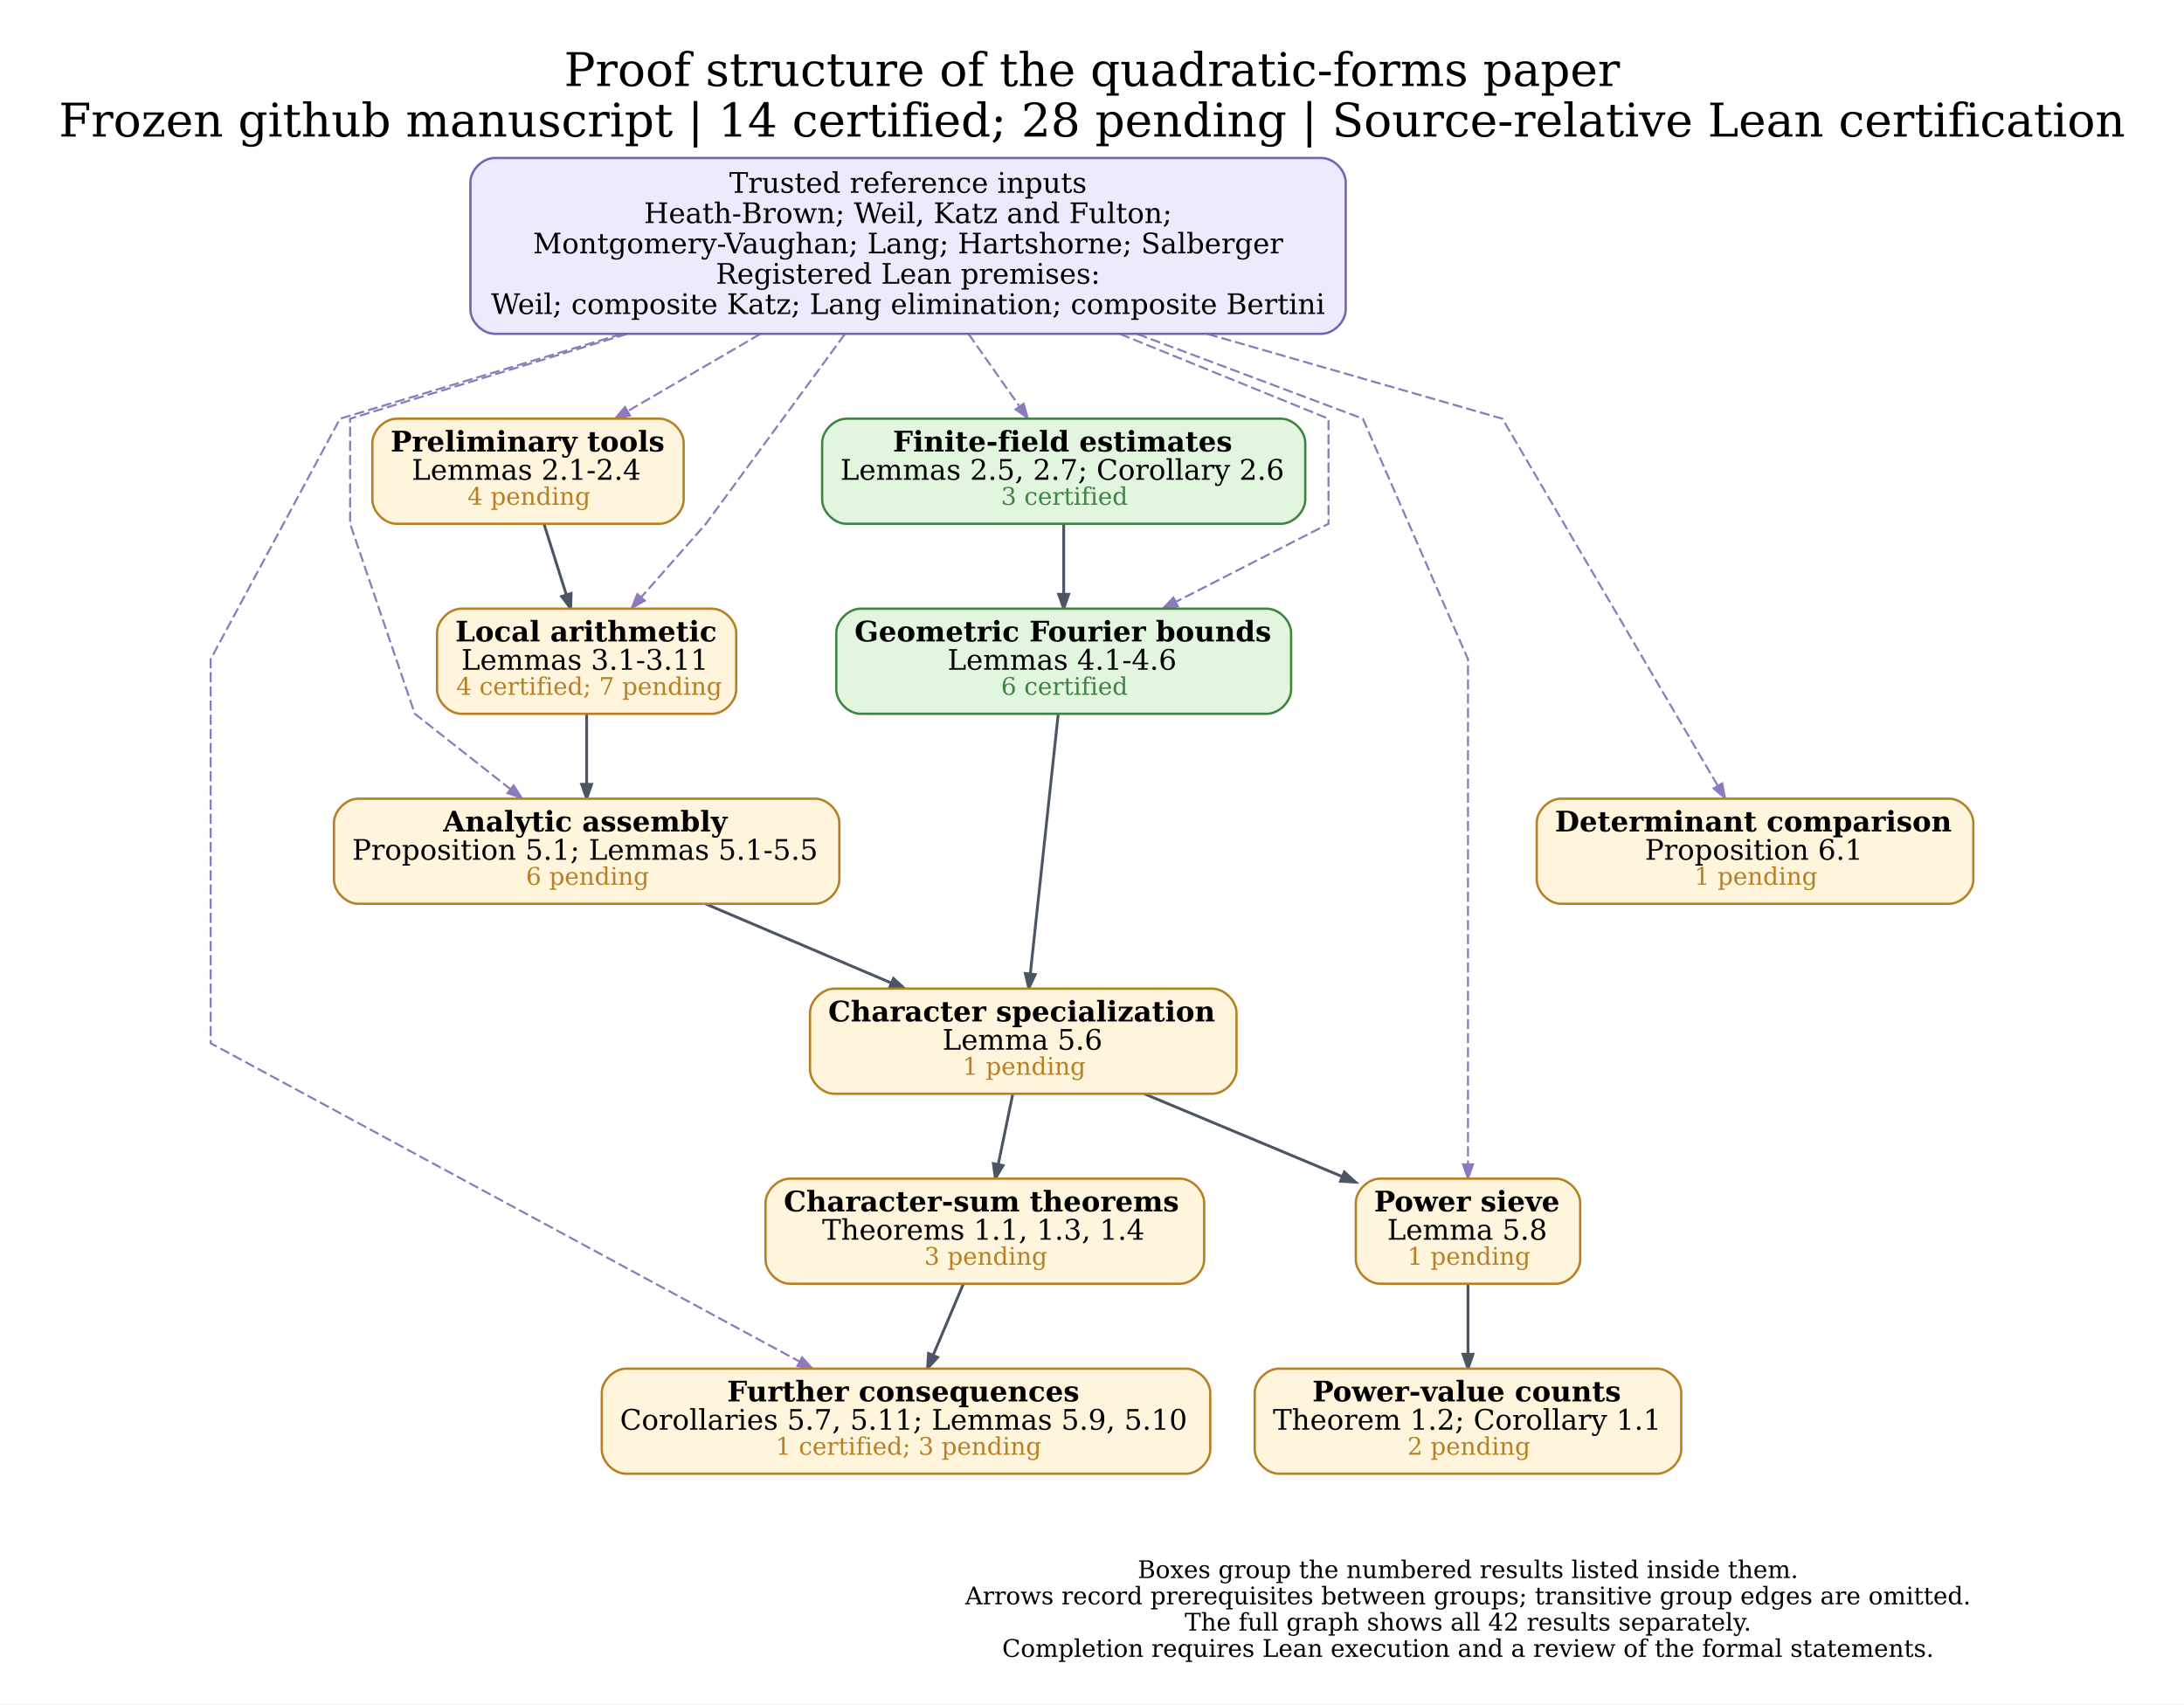
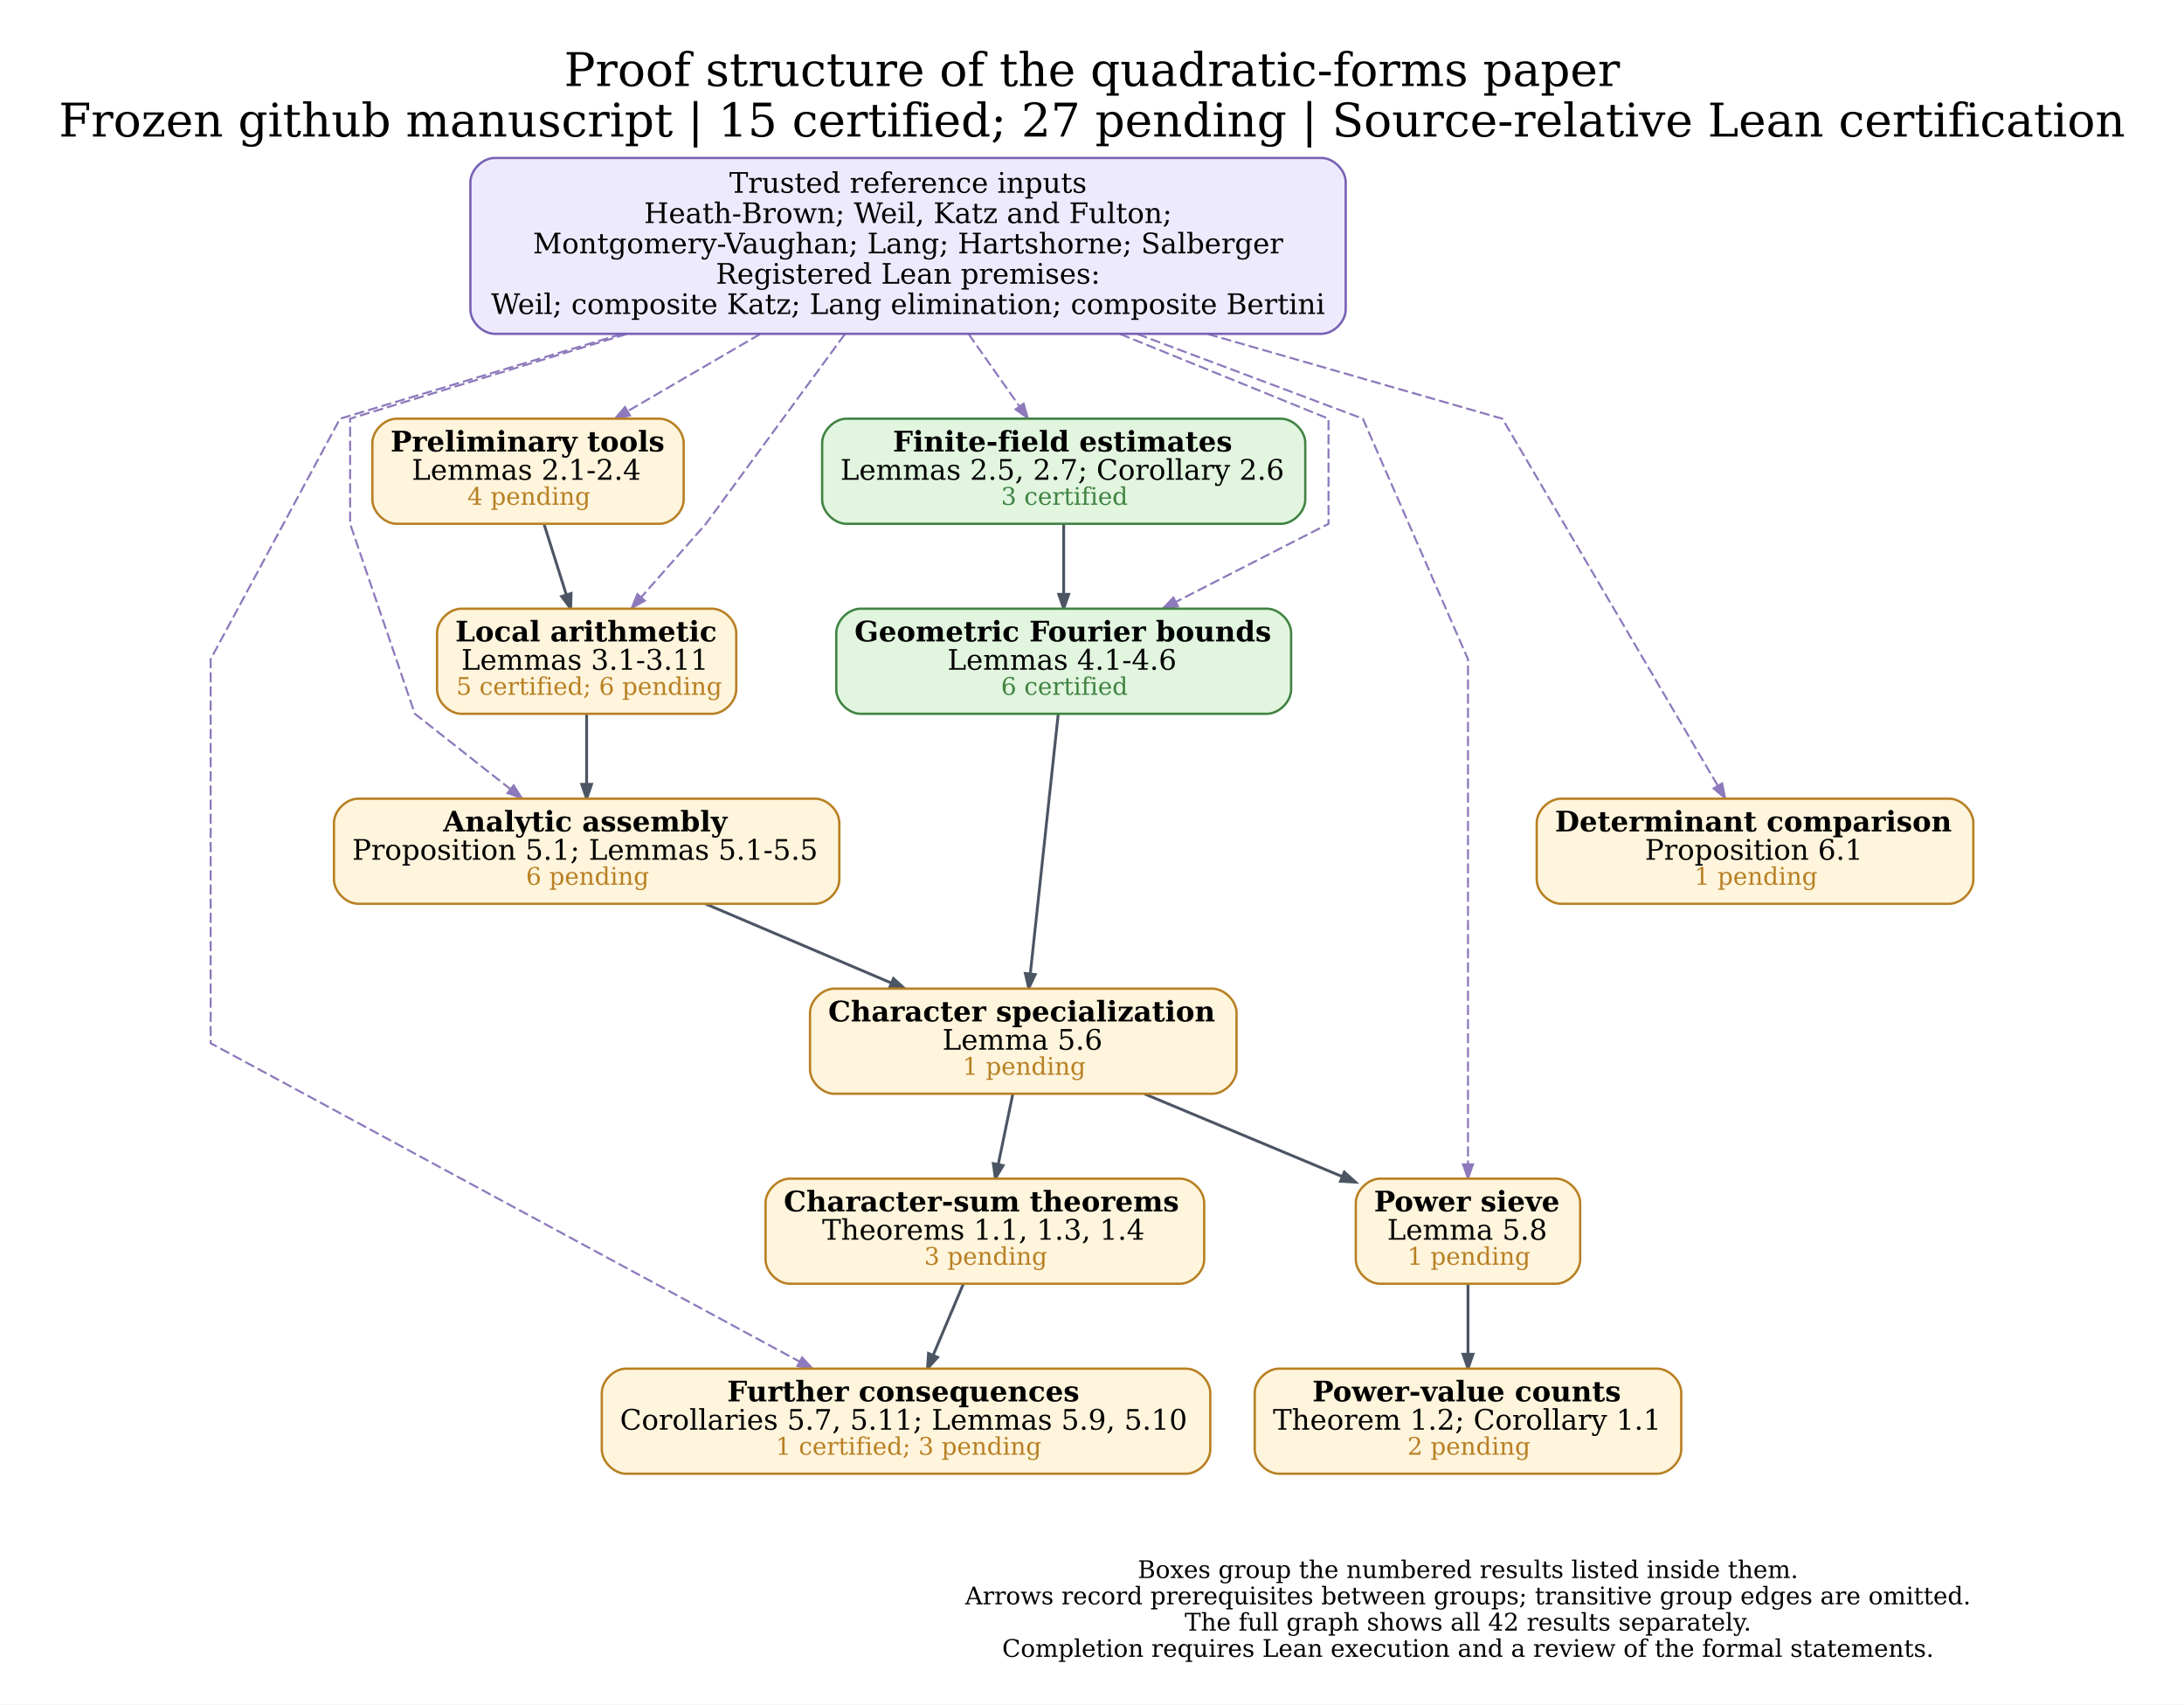
<svg xmlns="http://www.w3.org/2000/svg" xmlns:xlink="http://www.w3.org/1999/xlink" width="1080pt" height="843pt" viewBox="0.00 0.00 1080.32 843.32">
  <g id="graph0" class="graph" transform="scale(1 1) rotate(0) translate(20.16 823.16)">
    <polygon fill="white" stroke="transparent" points="-20.16,20.16 -20.16,-823.16 1060.16,-823.16 1060.16,20.16 -20.16,20.16" />
    <text text-anchor="middle" x="520" y="-780.6" font-family="DejaVu Serif" font-size="23.00">Proof structure of the quadratic-forms paper</text>
-     <text text-anchor="middle" x="520" y="-755.6" font-family="DejaVu Serif" font-size="23.00">Frozen github manuscript | 14 certified; 28 pending | Source-relative Lean certification</text>
+     <text text-anchor="middle" x="520" y="-755.6" font-family="DejaVu Serif" font-size="23.00">Frozen github manuscript | 15 certified; 27 pending | Source-relative Lean certification</text>
    <g id="edge16" class="edge">
      <path fill="none" stroke="#8d79bc" stroke-dasharray="5,2" d="M355.78,-657.85C333.82,-645.06 310.27,-631.35 290.25,-619.69" />
      <polygon fill="#8d79bc" stroke="#8d79bc" points="291.44,-617.54 284.16,-616.14 288.97,-621.78 291.44,-617.54" />
    </g>
    <g id="edge12" class="edge">
      <path fill="none" stroke="#8d79bc" stroke-dasharray="5,2" d="M458.99,-657.85C467.33,-645.99 476.23,-633.34 484.01,-622.27" />
      <polygon fill="#8d79bc" stroke="#8d79bc" points="486.19,-623.43 488.21,-616.3 482.18,-620.61 486.19,-623.43" />
    </g>
    <g id="edge15" class="edge">
      <path fill="none" stroke="#8d79bc" stroke-dasharray="5,2" d="M397.63,-657.69C368.31,-617.65 329,-564 329,-564 329,-564 312.59,-545.36 297.07,-527.74" />
      <polygon fill="#8d79bc" stroke="#8d79bc" points="298.77,-525.96 292.31,-522.33 295.09,-529.2 298.77,-525.96" />
    </g>
    <g id="edge14" class="edge">
      <path fill="none" stroke="#8d79bc" stroke-dasharray="5,2" d="M533.91,-657.88C585.61,-636.88 637,-616 637,-616 637,-616 637,-564 637,-564 637,-564 597.41,-543.75 561.75,-525.51" />
      <polygon fill="#8d79bc" stroke="#8d79bc" points="562.5,-523.15 555.15,-522.14 560.27,-527.51 562.5,-523.15" />
    </g>
    <g id="edge10" class="edge">
      <path fill="none" stroke="#8d79bc" stroke-dasharray="5,2" d="M289.79,-657.88C221.19,-636.88 153,-616 153,-616 153,-616 153,-564 153,-564 153,-564 185,-470 185,-470 185,-470 209.47,-450.71 232.15,-432.83" />
      <polygon fill="#8d79bc" stroke="#8d79bc" points="233.88,-434.59 237.87,-428.33 230.85,-430.74 233.88,-434.59" />
    </g>
    <g id="edge17" class="edge">
      <path fill="none" stroke="#8d79bc" stroke-dasharray="5,2" d="M542.49,-657.88C598.41,-636.88 654,-616 654,-616 654,-616 706,-497 706,-497 706,-497 706,-497 706,-401 706,-401 706,-300.53 706,-247.27" />
      <polygon fill="#8d79bc" stroke="#8d79bc" points="708.45,-247.08 706,-240.08 703.55,-247.08 708.45,-247.08" />
    </g>
    <g id="edge11" class="edge">
      <path fill="none" stroke="#8d79bc" stroke-dasharray="5,2" d="M287.27,-657.88C217.43,-636.88 148,-616 148,-616 148,-616 84,-497 84,-497 84,-497 84,-497 84,-307 84,-307 279.05,-201.54 375.41,-149.44" />
      <polygon fill="#8d79bc" stroke="#8d79bc" points="376.61,-151.57 381.61,-146.08 374.28,-147.26 376.61,-151.57" />
    </g>
    <g id="edge13" class="edge">
      <path fill="none" stroke="#8d79bc" stroke-dasharray="5,2" d="M577.29,-657.88C650.36,-636.88 723,-616 723,-616 723,-616 794.74,-493.76 829.52,-434.49" />
      <polygon fill="#8d79bc" stroke="#8d79bc" points="831.74,-435.55 833.17,-428.27 827.51,-433.07 831.74,-435.55" />
    </g>
    <g id="edge8" class="edge">
      <path fill="none" stroke="#4b5563" stroke-width="1.4" d="M248.92,-563.86C252.31,-553.11 256.31,-540.43 259.91,-529.02" />
      <polygon fill="#4b5563" stroke="#4b5563" stroke-width="1.4" points="262.32,-529.52 262.09,-522.11 257.64,-528.05 262.32,-529.52" />
    </g>
    <g id="edge4" class="edge">
      <path fill="none" stroke="#4b5563" stroke-width="1.4" d="M506,-563.86C506,-553.21 506,-540.67 506,-529.34" />
      <polygon fill="#4b5563" stroke="#4b5563" stroke-width="1.4" points="508.45,-529.11 506,-522.11 503.55,-529.11 508.45,-529.11" />
    </g>
    <g id="edge6" class="edge">
      <path fill="none" stroke="#4b5563" stroke-width="1.4" d="M270,-469.86C270,-459.21 270,-446.67 270,-435.34" />
      <polygon fill="#4b5563" stroke="#4b5563" stroke-width="1.4" points="272.45,-435.11 270,-428.11 267.55,-435.11 272.45,-435.11" />
    </g>
    <g id="edge5" class="edge">
      <path fill="none" stroke="#4b5563" stroke-width="1.4" d="M503.3,-469.92C499.72,-436.63 493.4,-377.84 489.47,-341.28" />
      <polygon fill="#4b5563" stroke="#4b5563" stroke-width="1.4" points="491.9,-340.98 488.72,-334.28 487.03,-341.5 491.9,-340.98" />
    </g>
    <g id="edge1" class="edge">
      <path fill="none" stroke="#4b5563" stroke-width="1.4" d="M328.74,-375.98C357.19,-363.86 391.45,-349.27 420.72,-336.8" />
      <polygon fill="#4b5563" stroke="#4b5563" stroke-width="1.4" points="421.79,-339.01 427.27,-334.01 419.87,-334.5 421.79,-339.01" />
    </g>
    <g id="edge3" class="edge">
      <path fill="none" stroke="#4b5563" stroke-width="1.4" d="M545.83,-281.98C576.24,-269.27 613.16,-253.83 643.88,-240.98" />
      <polygon fill="#4b5563" stroke="#4b5563" stroke-width="1.4" points="644.83,-243.24 650.34,-238.27 642.94,-238.72 644.83,-243.24" />
    </g>
    <g id="edge2" class="edge">
      <path fill="none" stroke="#4b5563" stroke-width="1.4" d="M480.81,-281.86C478.59,-271.11 475.97,-258.43 473.61,-247.02" />
      <polygon fill="#4b5563" stroke="#4b5563" stroke-width="1.4" points="476,-246.47 472.19,-240.11 471.2,-247.46 476,-246.47" />
    </g>
    <g id="edge9" class="edge">
      <path fill="none" stroke="#4b5563" stroke-width="1.4" d="M706,-187.86C706,-177.21 706,-164.67 706,-153.34" />
      <polygon fill="#4b5563" stroke="#4b5563" stroke-width="1.4" points="708.45,-153.11 706,-146.11 703.55,-153.11 708.45,-153.11" />
    </g>
    <g id="edge7" class="edge">
      <path fill="none" stroke="#4b5563" stroke-width="1.4" d="M456.34,-187.86C451.74,-177.01 446.31,-164.19 441.44,-152.7" />
      <polygon fill="#4b5563" stroke="#4b5563" stroke-width="1.4" points="443.63,-151.6 438.64,-146.11 439.12,-153.51 443.63,-151.6" />
    </g>
    <g id="node1" class="node">
      <path fill="#eeeafd" stroke="#7762b4" stroke-width="1.15" d="M633.5,-745C633.5,-745 224.5,-745 224.5,-745 218.5,-745 212.5,-739 212.5,-733 212.5,-733 212.5,-670 212.5,-670 212.5,-664 218.5,-658 224.5,-658 224.5,-658 633.5,-658 633.5,-658 639.5,-658 645.5,-664 645.5,-670 645.5,-670 645.5,-733 645.5,-733 645.5,-739 639.5,-745 633.5,-745" />
      <text text-anchor="middle" x="429" y="-727.8" font-family="DejaVu Serif" font-size="14.00">Trusted reference inputs</text>
      <text text-anchor="middle" x="429" y="-712.8" font-family="DejaVu Serif" font-size="14.00">Heath-Brown; Weil, Katz and Fulton;</text>
      <text text-anchor="middle" x="429" y="-697.8" font-family="DejaVu Serif" font-size="14.00">Montgomery-Vaughan; Lang; Hartshorne; Salberger</text>
      <text text-anchor="middle" x="429" y="-682.8" font-family="DejaVu Serif" font-size="14.00">Registered Lean premises:</text>
      <text text-anchor="middle" x="429" y="-667.8" font-family="DejaVu Serif" font-size="14.00">Weil; composite Katz; Lang elimination; composite Bertini</text>
    </g>
    <g id="node2" class="node">
      <g id="a_node2">
        <a xlink:href="https://github.com/nicolasrobles/quaternary-quadratic-forms/blob/main/INVENTORY.md" xlink:title="&lt;B&gt;Preliminary tools&lt;/B&gt;&lt;BR/&gt;Lemmas 2.1-2.4&lt;BR/&gt;&lt;FONT POINT-SIZE=&quot;12&quot; COLOR=&quot;#b88023&quot;&gt;4 pending&lt;/FONT&gt;" target="_blank">
          <path fill="#fff4dc" stroke="#b88023" stroke-width="1.15" d="M306,-616C306,-616 176,-616 176,-616 170,-616 164,-610 164,-604 164,-604 164,-576 164,-576 164,-570 170,-564 176,-564 176,-564 306,-564 306,-564 312,-564 318,-570 318,-576 318,-576 318,-604 318,-604 318,-610 312,-616 306,-616" />
          <text text-anchor="start" x="173" y="-599.8" font-family="DejaVu Serif" font-weight="bold" font-size="14.00">Preliminary tools</text>
          <text text-anchor="start" x="183.5" y="-585.8" font-family="DejaVu Serif" font-size="14.00">Lemmas 2.1-2.4</text>
          <text text-anchor="start" x="211" y="-573.4" font-family="DejaVu Serif" font-size="12.00" fill="#b88023">4 pending</text>
        </a>
      </g>
    </g>
    <g id="node3" class="node">
      <g id="a_node3">
        <a xlink:href="https://github.com/nicolasrobles/quaternary-quadratic-forms/blob/main/INVENTORY.md" xlink:title="&lt;B&gt;Finite-field estimates&lt;/B&gt;&lt;BR/&gt;Lemmas 2.5, 2.7; Corollary 2.6&lt;BR/&gt;&lt;FONT POINT-SIZE=&quot;12&quot; COLOR=&quot;#408342&quot;&gt;3 certified&lt;/FONT&gt;" target="_blank">
          <path fill="#e1f5df" stroke="#408342" stroke-width="1.15" d="M613.5,-616C613.5,-616 398.5,-616 398.5,-616 392.5,-616 386.5,-610 386.5,-604 386.5,-604 386.5,-576 386.5,-576 386.5,-570 392.5,-564 398.5,-564 398.5,-564 613.5,-564 613.5,-564 619.5,-564 625.5,-570 625.5,-576 625.5,-576 625.5,-604 625.5,-604 625.5,-610 619.5,-616 613.5,-616" />
          <text text-anchor="start" x="421.5" y="-599.8" font-family="DejaVu Serif" font-weight="bold" font-size="14.00">Finite-field estimates</text>
          <text text-anchor="start" x="395.5" y="-585.8" font-family="DejaVu Serif" font-size="14.00">Lemmas 2.5, 2.7; Corollary 2.6</text>
          <text text-anchor="start" x="475" y="-573.4" font-family="DejaVu Serif" font-size="12.00" fill="#408342">3 certified</text>
        </a>
      </g>
    </g>
    <g id="node4" class="node">
      <g id="a_node4">
-         <a xlink:href="https://github.com/nicolasrobles/quaternary-quadratic-forms/blob/main/INVENTORY.md" xlink:title="&lt;B&gt;Local arithmetic&lt;/B&gt;&lt;BR/&gt;Lemmas 3.1-3.11&lt;BR/&gt;&lt;FONT POINT-SIZE=&quot;12&quot; COLOR=&quot;#b88023&quot;&gt;4 certified; 7 pending&lt;/FONT&gt;" target="_blank">
+         <a xlink:href="https://github.com/nicolasrobles/quaternary-quadratic-forms/blob/main/INVENTORY.md" xlink:title="&lt;B&gt;Local arithmetic&lt;/B&gt;&lt;BR/&gt;Lemmas 3.1-3.11&lt;BR/&gt;&lt;FONT POINT-SIZE=&quot;12&quot; COLOR=&quot;#b88023&quot;&gt;5 certified; 6 pending&lt;/FONT&gt;" target="_blank">
          <path fill="#fff4dc" stroke="#b88023" stroke-width="1.15" d="M332,-522C332,-522 208,-522 208,-522 202,-522 196,-516 196,-510 196,-510 196,-482 196,-482 196,-476 202,-470 208,-470 208,-470 332,-470 332,-470 338,-470 344,-476 344,-482 344,-482 344,-510 344,-510 344,-516 338,-522 332,-522" />
          <text text-anchor="start" x="205" y="-505.8" font-family="DejaVu Serif" font-weight="bold" font-size="14.00">Local arithmetic</text>
          <text text-anchor="start" x="208" y="-491.8" font-family="DejaVu Serif" font-size="14.00">Lemmas 3.1-3.11</text>
-           <text text-anchor="start" x="205.5" y="-479.4" font-family="DejaVu Serif" font-size="12.00" fill="#b88023">4 certified; 7 pending</text>
+           <text text-anchor="start" x="205.5" y="-479.4" font-family="DejaVu Serif" font-size="12.00" fill="#b88023">5 certified; 6 pending</text>
        </a>
      </g>
    </g>
    <g id="node5" class="node">
      <g id="a_node5">
        <a xlink:href="https://github.com/nicolasrobles/quaternary-quadratic-forms/blob/main/INVENTORY.md" xlink:title="&lt;B&gt;Geometric Fourier bounds&lt;/B&gt;&lt;BR/&gt;Lemmas 4.1-4.6&lt;BR/&gt;&lt;FONT POINT-SIZE=&quot;12&quot; COLOR=&quot;#408342&quot;&gt;6 certified&lt;/FONT&gt;" target="_blank">
          <path fill="#e1f5df" stroke="#408342" stroke-width="1.15" d="M606.5,-522C606.5,-522 405.5,-522 405.5,-522 399.5,-522 393.5,-516 393.5,-510 393.5,-510 393.5,-482 393.5,-482 393.5,-476 399.5,-470 405.5,-470 405.5,-470 606.5,-470 606.5,-470 612.5,-470 618.5,-476 618.5,-482 618.5,-482 618.5,-510 618.5,-510 618.5,-516 612.5,-522 606.5,-522" />
          <text text-anchor="start" x="402.5" y="-505.8" font-family="DejaVu Serif" font-weight="bold" font-size="14.00">Geometric Fourier bounds</text>
          <text text-anchor="start" x="448.5" y="-491.8" font-family="DejaVu Serif" font-size="14.00">Lemmas 4.1-4.6</text>
          <text text-anchor="start" x="475" y="-479.4" font-family="DejaVu Serif" font-size="12.00" fill="#408342">6 certified</text>
        </a>
      </g>
    </g>
    <g id="node6" class="node">
      <g id="a_node6">
        <a xlink:href="https://github.com/nicolasrobles/quaternary-quadratic-forms/blob/main/INVENTORY.md" xlink:title="&lt;B&gt;Analytic assembly&lt;/B&gt;&lt;BR/&gt;Proposition 5.1; Lemmas 5.1-5.5&lt;BR/&gt;&lt;FONT POINT-SIZE=&quot;12&quot; COLOR=&quot;#b88023&quot;&gt;6 pending&lt;/FONT&gt;" target="_blank">
          <path fill="#fff4dc" stroke="#b88023" stroke-width="1.15" d="M383,-428C383,-428 157,-428 157,-428 151,-428 145,-422 145,-416 145,-416 145,-388 145,-388 145,-382 151,-376 157,-376 157,-376 383,-376 383,-376 389,-376 395,-382 395,-388 395,-388 395,-416 395,-416 395,-422 389,-428 383,-428" />
          <text text-anchor="start" x="199" y="-411.8" font-family="DejaVu Serif" font-weight="bold" font-size="14.00">Analytic assembly</text>
          <text text-anchor="start" x="154" y="-397.8" font-family="DejaVu Serif" font-size="14.00">Proposition 5.1; Lemmas 5.1-5.5</text>
          <text text-anchor="start" x="240" y="-385.4" font-family="DejaVu Serif" font-size="12.00" fill="#b88023">6 pending</text>
        </a>
      </g>
    </g>
    <g id="node7" class="node">
      <g id="a_node7">
        <a xlink:href="https://github.com/nicolasrobles/quaternary-quadratic-forms/blob/main/INVENTORY.md" xlink:title="&lt;B&gt;Character specialization&lt;/B&gt;&lt;BR/&gt;Lemma 5.6&lt;BR/&gt;&lt;FONT POINT-SIZE=&quot;12&quot; COLOR=&quot;#b88023&quot;&gt;1 pending&lt;/FONT&gt;" target="_blank">
          <path fill="#fff4dc" stroke="#b88023" stroke-width="1.15" d="M579.5,-334C579.5,-334 392.5,-334 392.5,-334 386.5,-334 380.5,-328 380.5,-322 380.5,-322 380.5,-294 380.5,-294 380.5,-288 386.5,-282 392.5,-282 392.5,-282 579.5,-282 579.5,-282 585.5,-282 591.5,-288 591.5,-294 591.5,-294 591.5,-322 591.5,-322 591.5,-328 585.5,-334 579.5,-334" />
          <text text-anchor="start" x="389.5" y="-317.8" font-family="DejaVu Serif" font-weight="bold" font-size="14.00">Character specialization</text>
          <text text-anchor="start" x="446" y="-303.8" font-family="DejaVu Serif" font-size="14.00">Lemma 5.6</text>
          <text text-anchor="start" x="456" y="-291.4" font-family="DejaVu Serif" font-size="12.00" fill="#b88023">1 pending</text>
        </a>
      </g>
    </g>
    <g id="node8" class="node">
      <g id="a_node8">
        <a xlink:href="https://github.com/nicolasrobles/quaternary-quadratic-forms/blob/main/INVENTORY.md" xlink:title="&lt;B&gt;Power sieve&lt;/B&gt;&lt;BR/&gt;Lemma 5.8&lt;BR/&gt;&lt;FONT POINT-SIZE=&quot;12&quot; COLOR=&quot;#b88023&quot;&gt;1 pending&lt;/FONT&gt;" target="_blank">
          <path fill="#fff4dc" stroke="#b88023" stroke-width="1.15" d="M749.5,-240C749.5,-240 662.5,-240 662.5,-240 656.5,-240 650.5,-234 650.5,-228 650.5,-228 650.5,-200 650.5,-200 650.5,-194 656.5,-188 662.5,-188 662.5,-188 749.5,-188 749.5,-188 755.5,-188 761.5,-194 761.5,-200 761.5,-200 761.5,-228 761.5,-228 761.5,-234 755.5,-240 749.5,-240" />
          <text text-anchor="start" x="659.5" y="-223.8" font-family="DejaVu Serif" font-weight="bold" font-size="14.00">Power sieve</text>
          <text text-anchor="start" x="666" y="-209.8" font-family="DejaVu Serif" font-size="14.00">Lemma 5.8</text>
          <text text-anchor="start" x="676" y="-197.4" font-family="DejaVu Serif" font-size="12.00" fill="#b88023">1 pending</text>
        </a>
      </g>
    </g>
    <g id="node9" class="node">
      <g id="a_node9">
        <a xlink:href="https://github.com/nicolasrobles/quaternary-quadratic-forms/blob/main/INVENTORY.md" xlink:title="&lt;B&gt;Further consequences&lt;/B&gt;&lt;BR/&gt;Corollaries 5.7, 5.11; Lemmas 5.9, 5.10&lt;BR/&gt;&lt;FONT POINT-SIZE=&quot;12&quot; COLOR=&quot;#b88023&quot;&gt;1 certified; 3 pending&lt;/FONT&gt;" target="_blank">
          <path fill="#fff4dc" stroke="#b88023" stroke-width="1.15" d="M566.5,-146C566.5,-146 289.5,-146 289.5,-146 283.5,-146 277.5,-140 277.5,-134 277.5,-134 277.5,-106 277.5,-106 277.5,-100 283.5,-94 289.5,-94 289.5,-94 566.5,-94 566.5,-94 572.5,-94 578.5,-100 578.5,-106 578.5,-106 578.5,-134 578.5,-134 578.5,-140 572.5,-146 566.5,-146" />
          <text text-anchor="start" x="339.5" y="-129.8" font-family="DejaVu Serif" font-weight="bold" font-size="14.00">Further consequences</text>
          <text text-anchor="start" x="286.5" y="-115.8" font-family="DejaVu Serif" font-size="14.00">Corollaries 5.7, 5.11; Lemmas 5.9, 5.10</text>
          <text text-anchor="start" x="363.5" y="-103.4" font-family="DejaVu Serif" font-size="12.00" fill="#b88023">1 certified; 3 pending</text>
        </a>
      </g>
    </g>
    <g id="node10" class="node">
      <g id="a_node10">
        <a xlink:href="https://github.com/nicolasrobles/quaternary-quadratic-forms/blob/main/INVENTORY.md" xlink:title="&lt;B&gt;Character-sum theorems&lt;/B&gt;&lt;BR/&gt;Theorems 1.1, 1.3, 1.4&lt;BR/&gt;&lt;FONT POINT-SIZE=&quot;12&quot; COLOR=&quot;#b88023&quot;&gt;3 pending&lt;/FONT&gt;" target="_blank">
          <path fill="#fff4dc" stroke="#b88023" stroke-width="1.15" d="M563.5,-240C563.5,-240 370.5,-240 370.5,-240 364.5,-240 358.5,-234 358.5,-228 358.5,-228 358.5,-200 358.5,-200 358.5,-194 364.5,-188 370.5,-188 370.5,-188 563.5,-188 563.5,-188 569.5,-188 575.5,-194 575.5,-200 575.5,-200 575.5,-228 575.5,-228 575.5,-234 569.5,-240 563.5,-240" />
          <text text-anchor="start" x="367.5" y="-223.8" font-family="DejaVu Serif" font-weight="bold" font-size="14.00">Character-sum theorems</text>
          <text text-anchor="start" x="386.5" y="-209.8" font-family="DejaVu Serif" font-size="14.00">Theorems 1.1, 1.3, 1.4</text>
          <text text-anchor="start" x="437" y="-197.4" font-family="DejaVu Serif" font-size="12.00" fill="#b88023">3 pending</text>
        </a>
      </g>
    </g>
    <g id="node11" class="node">
      <g id="a_node11">
        <a xlink:href="https://github.com/nicolasrobles/quaternary-quadratic-forms/blob/main/INVENTORY.md" xlink:title="&lt;B&gt;Power-value counts&lt;/B&gt;&lt;BR/&gt;Theorem 1.2; Corollary 1.1&lt;BR/&gt;&lt;FONT POINT-SIZE=&quot;12&quot; COLOR=&quot;#b88023&quot;&gt;2 pending&lt;/FONT&gt;" target="_blank">
          <path fill="#fff4dc" stroke="#b88023" stroke-width="1.15" d="M799.5,-146C799.5,-146 612.5,-146 612.5,-146 606.5,-146 600.5,-140 600.5,-134 600.5,-134 600.5,-106 600.5,-106 600.5,-100 606.5,-94 612.5,-94 612.5,-94 799.5,-94 799.5,-94 805.5,-94 811.5,-100 811.5,-106 811.5,-106 811.5,-134 811.5,-134 811.5,-140 805.5,-146 799.5,-146" />
          <text text-anchor="start" x="629" y="-129.8" font-family="DejaVu Serif" font-weight="bold" font-size="14.00">Power-value counts</text>
          <text text-anchor="start" x="609.5" y="-115.8" font-family="DejaVu Serif" font-size="14.00">Theorem 1.2; Corollary 1.1</text>
          <text text-anchor="start" x="676" y="-103.4" font-family="DejaVu Serif" font-size="12.00" fill="#b88023">2 pending</text>
        </a>
      </g>
    </g>
    <g id="node12" class="node">
      <g id="a_node12">
        <a xlink:href="https://github.com/nicolasrobles/quaternary-quadratic-forms/blob/main/INVENTORY.md" xlink:title="&lt;B&gt;Determinant comparison&lt;/B&gt;&lt;BR/&gt;Proposition 6.1&lt;BR/&gt;&lt;FONT POINT-SIZE=&quot;12&quot; COLOR=&quot;#b88023&quot;&gt;1 pending&lt;/FONT&gt;" target="_blank">
          <path fill="#fff4dc" stroke="#b88023" stroke-width="1.15" d="M944,-428C944,-428 752,-428 752,-428 746,-428 740,-422 740,-416 740,-416 740,-388 740,-388 740,-382 746,-376 752,-376 752,-376 944,-376 944,-376 950,-376 956,-382 956,-388 956,-388 956,-416 956,-416 956,-422 950,-428 944,-428" />
          <text text-anchor="start" x="749" y="-411.8" font-family="DejaVu Serif" font-weight="bold" font-size="14.00">Determinant comparison</text>
          <text text-anchor="start" x="793.5" y="-397.8" font-family="DejaVu Serif" font-size="14.00">Proposition 6.1</text>
          <text text-anchor="start" x="818" y="-385.4" font-family="DejaVu Serif" font-size="12.00" fill="#b88023">1 pending</text>
        </a>
      </g>
    </g>
    <g id="node13" class="node">
      <text text-anchor="middle" x="706" y="-42.4" font-family="DejaVu Serif" font-size="12.00">Boxes group the numbered results listed inside them.</text>
      <text text-anchor="middle" x="706" y="-29.4" font-family="DejaVu Serif" font-size="12.00">Arrows record prerequisites between groups; transitive group edges are omitted.</text>
      <text text-anchor="middle" x="706" y="-16.4" font-family="DejaVu Serif" font-size="12.00">The full graph shows all 42 results separately.</text>
      <text text-anchor="middle" x="706" y="-3.4" font-family="DejaVu Serif" font-size="12.00">Completion requires Lean execution and a review of the formal statements.</text>
    </g>
  </g>
</svg>
